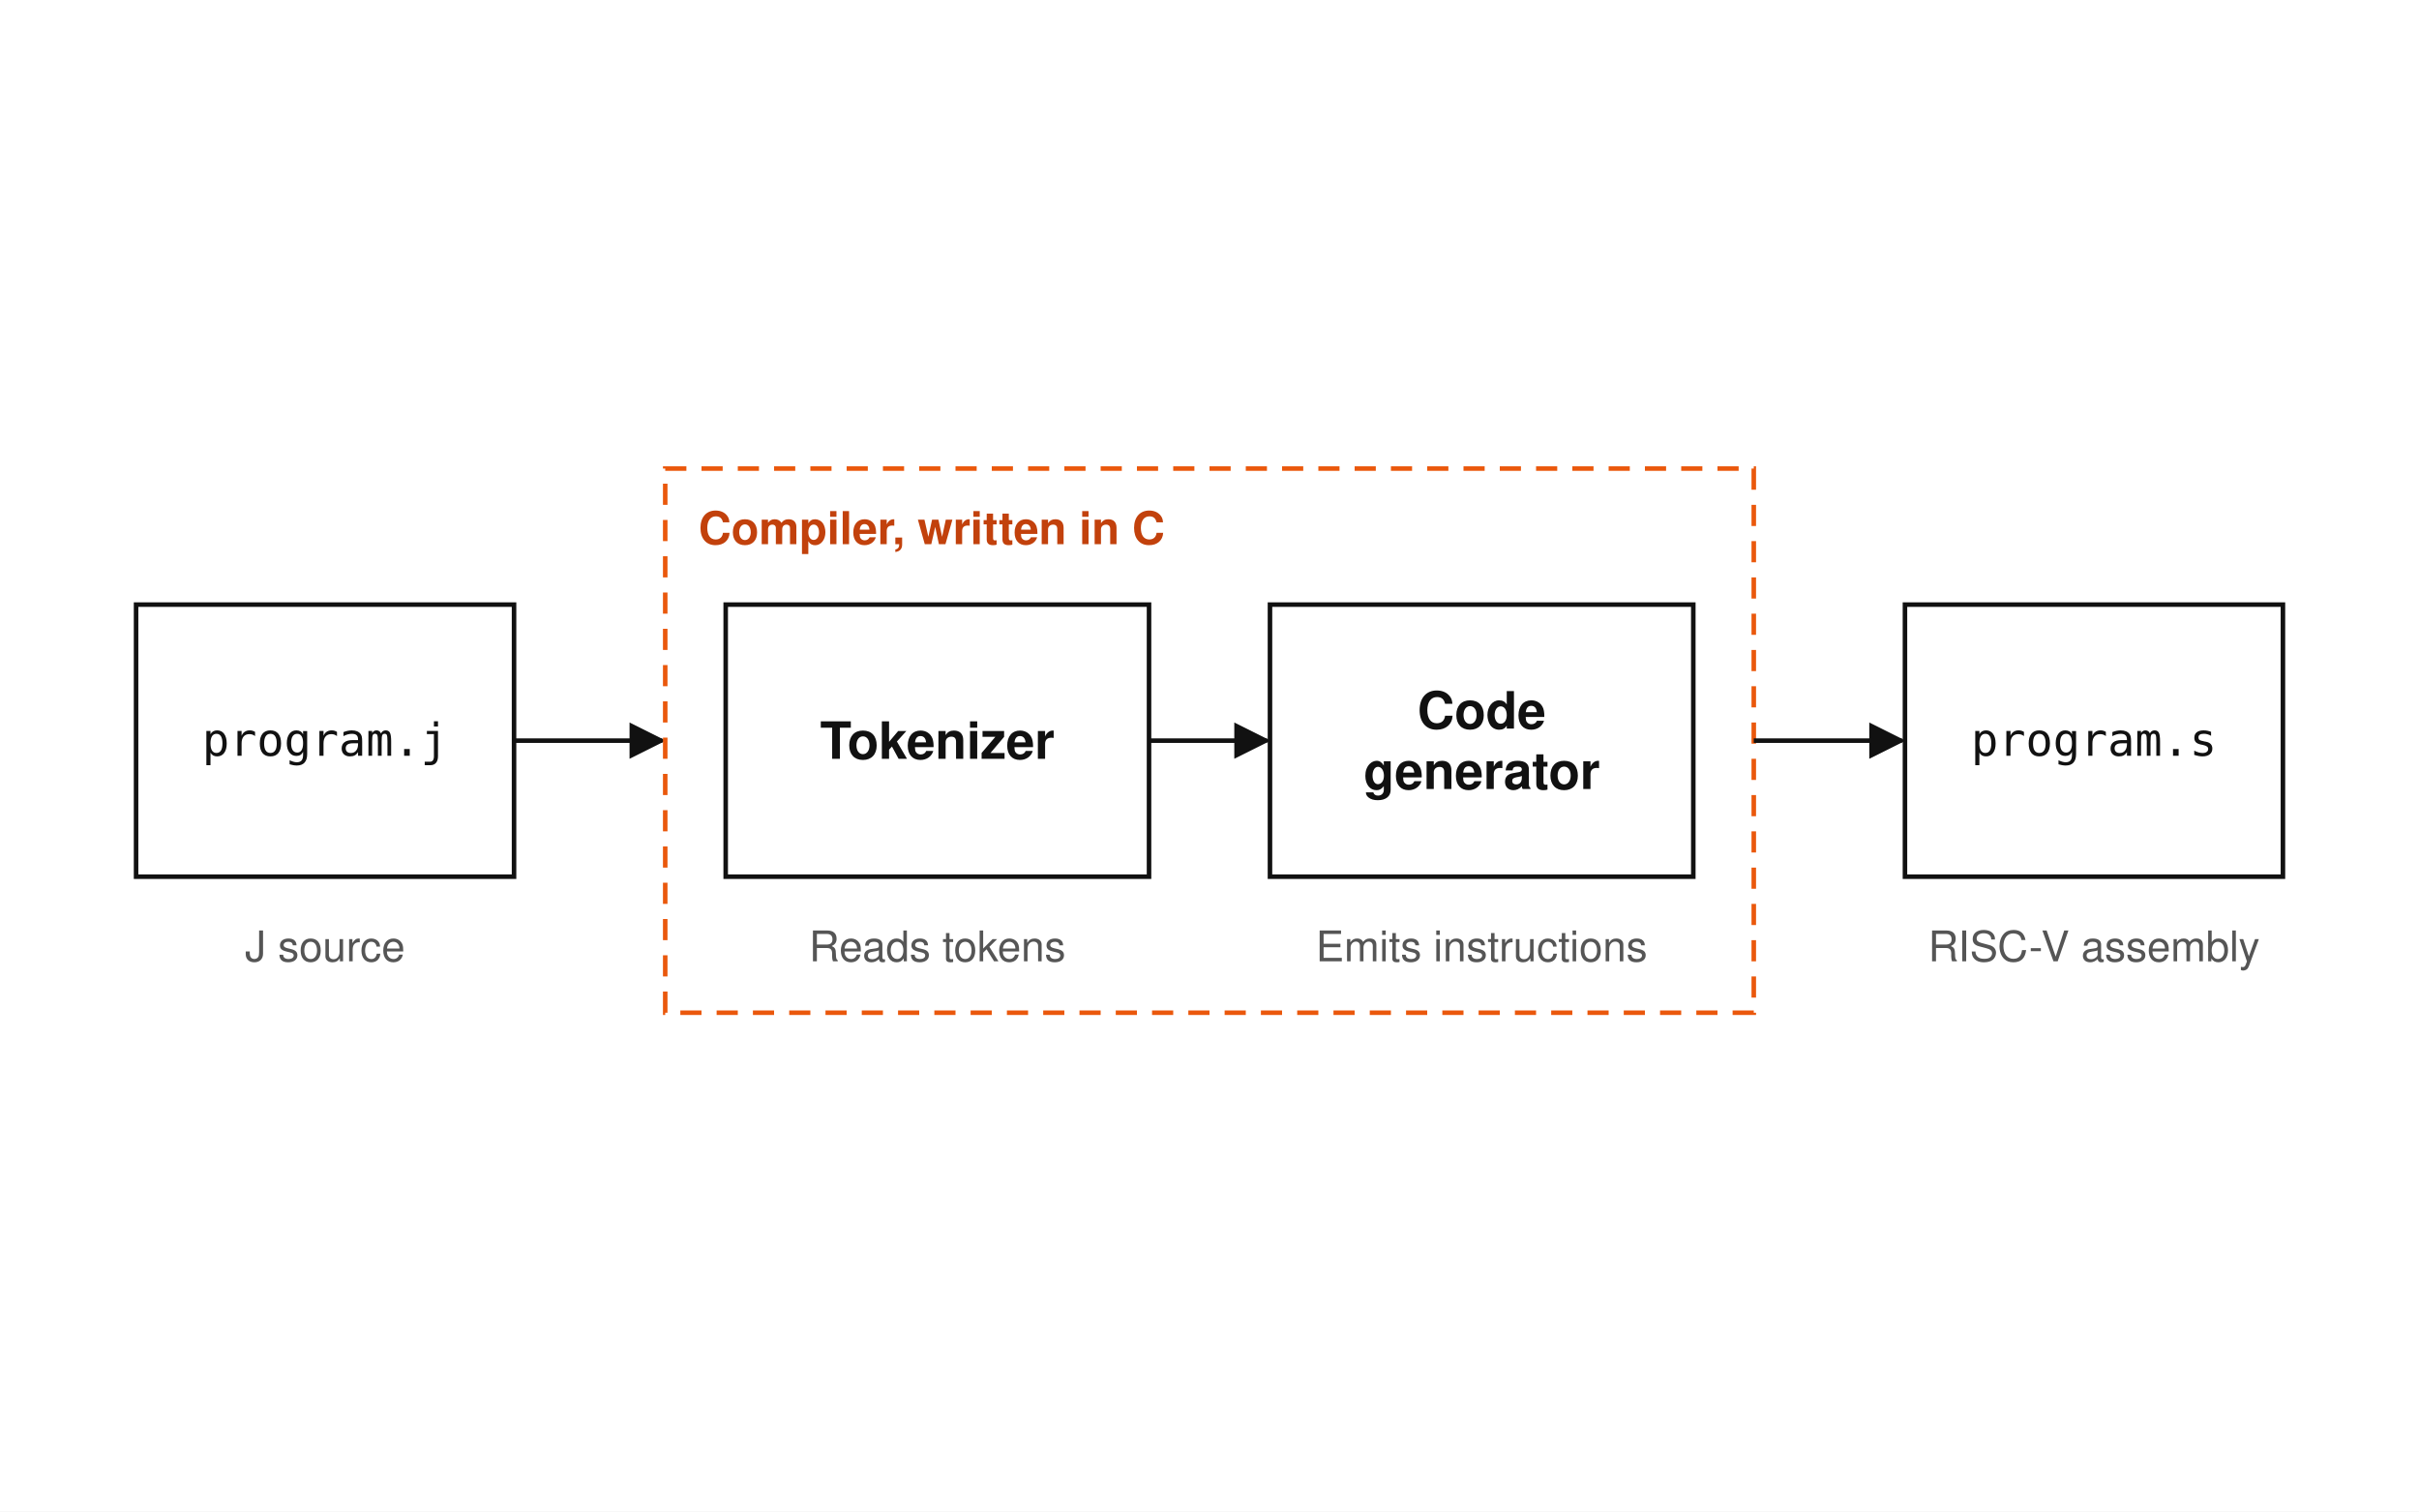
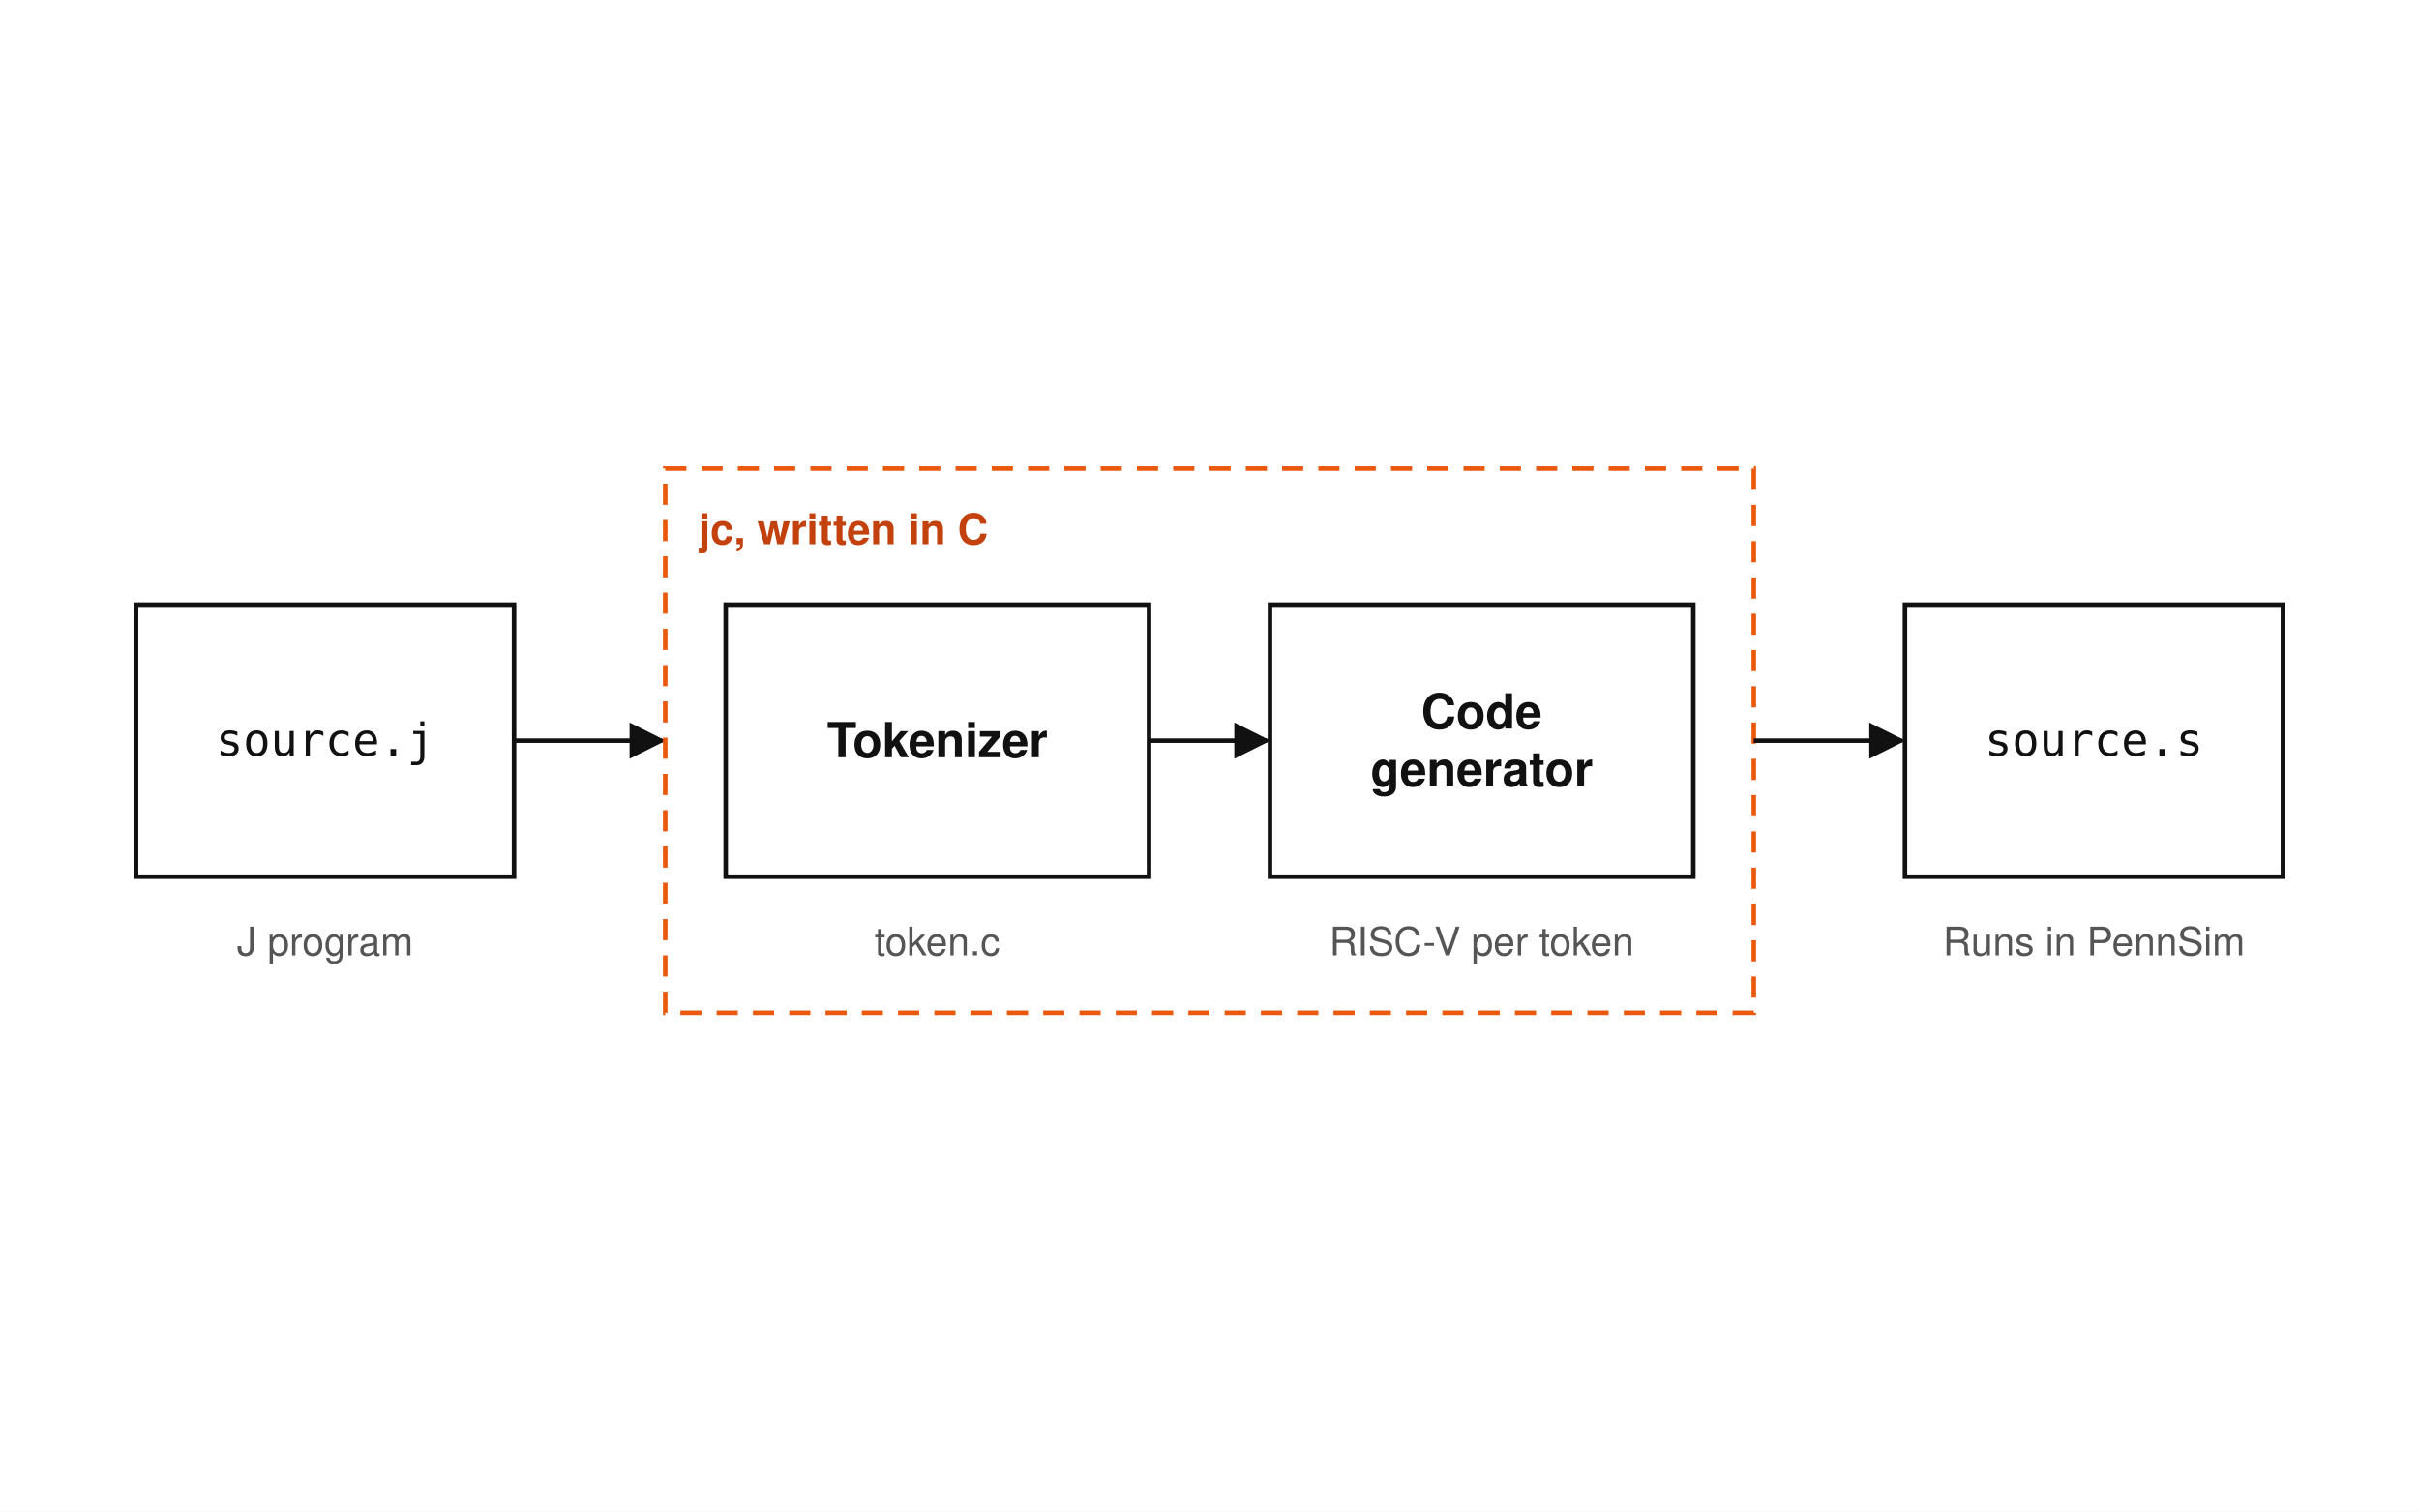
<svg xmlns="http://www.w3.org/2000/svg" width="1600" height="1000" viewBox="0 0 1600 1000">
  <rect width="100%" height="100%" fill="#ffffff" />
-   <style>.blk{fill:#fff;stroke:#111;stroke-width:3}.t{font:600 34px Helvetica,Arial,sans-serif;fill:#111}.cap{font:28px Helvetica,Arial,sans-serif;fill:#555}.ar{stroke:#111;stroke-width:3;fill:none}.reg{fill:none;stroke:#ea580c;stroke-width:3;stroke-dasharray:14 10}.rl{font:600 30px Helvetica,Arial,sans-serif;fill:#c2410c}.mono{font:30px Menlo,Consolas,monospace;fill:#111}</style>
+   <style>.blk{fill:#fff;stroke:#111;stroke-width:3}.t{font:600 32px Helvetica,Arial,sans-serif;fill:#111}.end{font:30px Helvetica,Arial,sans-serif;fill:#111}.small{font:24px Helvetica,Arial,sans-serif;fill:#555}.cap{font:26px Helvetica,Arial,sans-serif;fill:#555}.ar{stroke:#111;stroke-width:3;fill:none}.reg{fill:none;stroke:#ea580c;stroke-width:3;stroke-dasharray:14 10}.rl{font:600 28px Helvetica,Arial,sans-serif;fill:#c2410c}.mono{font:30px Menlo,Consolas,monospace;fill:#111}</style>
  <defs>
    <marker id="a" viewBox="0 0 10 10" refX="9" refY="5" markerWidth="8" markerHeight="8" orient="auto">
      <path d="M0 0L10 5L0 10z" fill="#111" />
    </marker>
  </defs>
  <rect class="blk" x="90" y="400" width="250" height="180" />
-   <text class="mono" x="215.0" y="500" text-anchor="middle">program.j</text>
-   <text class="cap" x="215" y="636" text-anchor="middle">J source</text>
+   <text class="mono" x="215.0" y="500" text-anchor="middle">source.j</text>
+   <text class="cap" x="215" y="632" text-anchor="middle">J program</text>
  <line class="ar" x1="340" y1="490.0" x2="438" y2="490.0" marker-end="url(#a)" />
  <rect class="reg" x="440" y="310" width="720" height="360" />
-   <text class="rl" x="462" y="360">Compiler, written in C</text>
+   <text class="rl" x="462" y="360">jc, written in C</text>
  <rect class="blk" x="480" y="400" width="280" height="180" />
-   <text class="t" x="620.0" y="502" text-anchor="middle">Tokenizer</text>
-   <text class="cap" x="620" y="636" text-anchor="middle">Reads tokens</text>
+   <text class="t" x="620.0" y="501" text-anchor="middle">Tokenizer</text>
+   <text class="cap" x="620" y="632" text-anchor="middle">token.c</text>
  <line class="ar" x1="760" y1="490.0" x2="838" y2="490.0" marker-end="url(#a)" />
  <rect class="blk" x="840" y="400" width="280" height="180" />
  <text class="t" x="980.0" y="482" text-anchor="middle">Code</text>
-   <text class="t" x="980.0" y="522" text-anchor="middle">generator</text>
-   <text class="cap" x="980" y="636" text-anchor="middle">Emits instructions</text>
+   <text class="t" x="980.0" y="520" text-anchor="middle">generator</text>
+   <text class="cap" x="980" y="632" text-anchor="middle">RISC-V per token</text>
  <line class="ar" x1="1160" y1="490.0" x2="1258" y2="490.0" marker-end="url(#a)" />
  <rect class="blk" x="1260" y="400" width="250" height="180" />
-   <text class="mono" x="1385.0" y="500" text-anchor="middle">program.s</text>
-   <text class="cap" x="1385" y="636" text-anchor="middle">RISC-V assembly</text>
+   <text class="mono" x="1385.0" y="500" text-anchor="middle">source.s</text>
+   <text class="cap" x="1385" y="632" text-anchor="middle">Runs in PennSim</text>
</svg>
